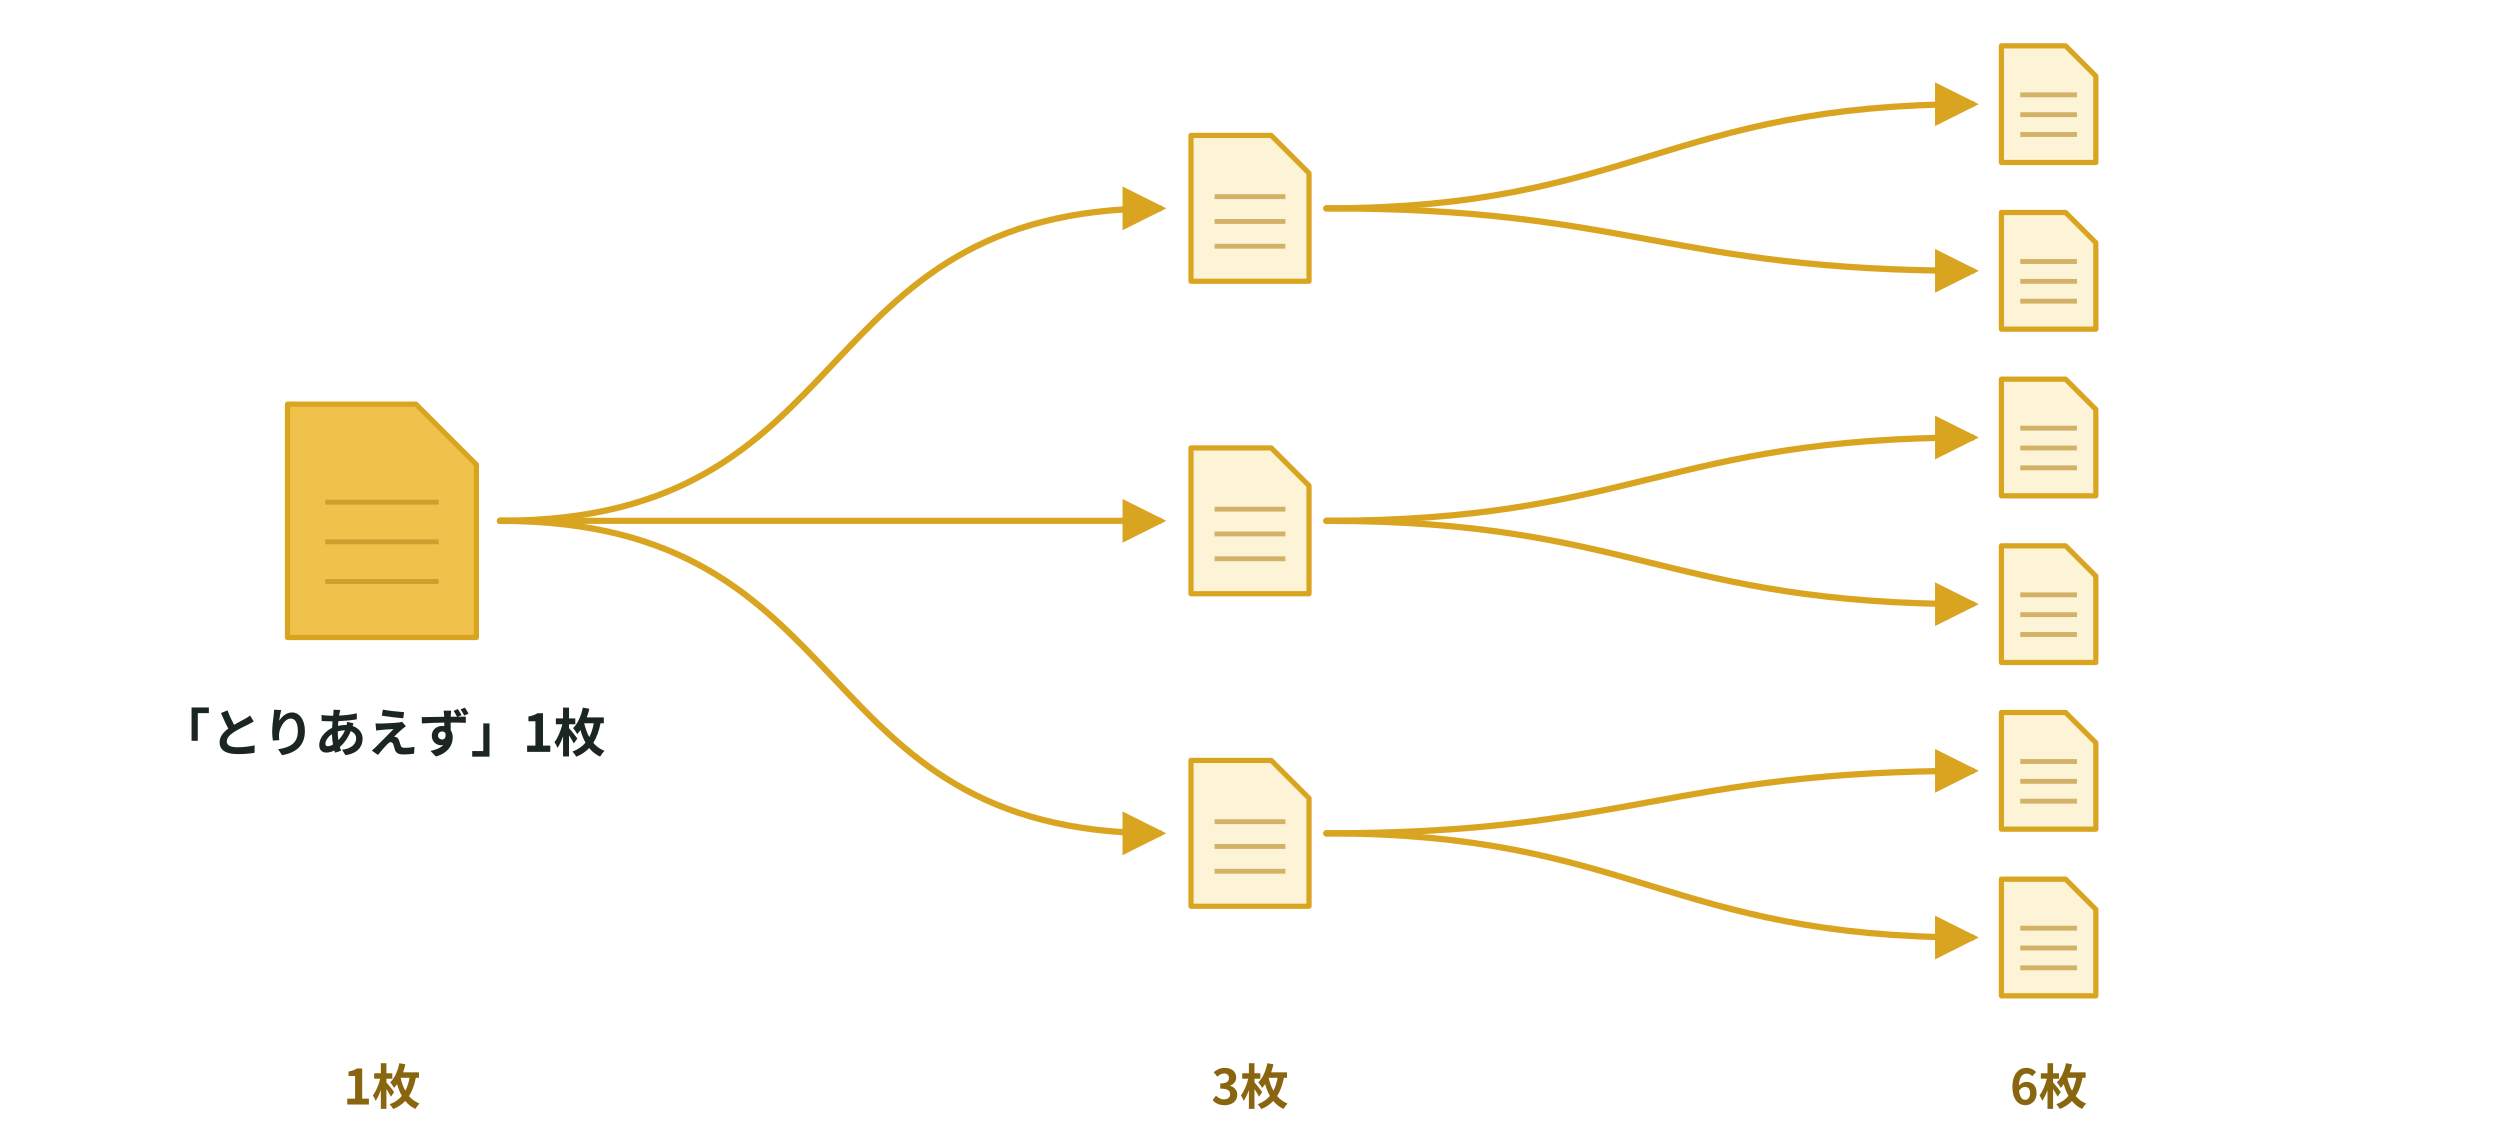
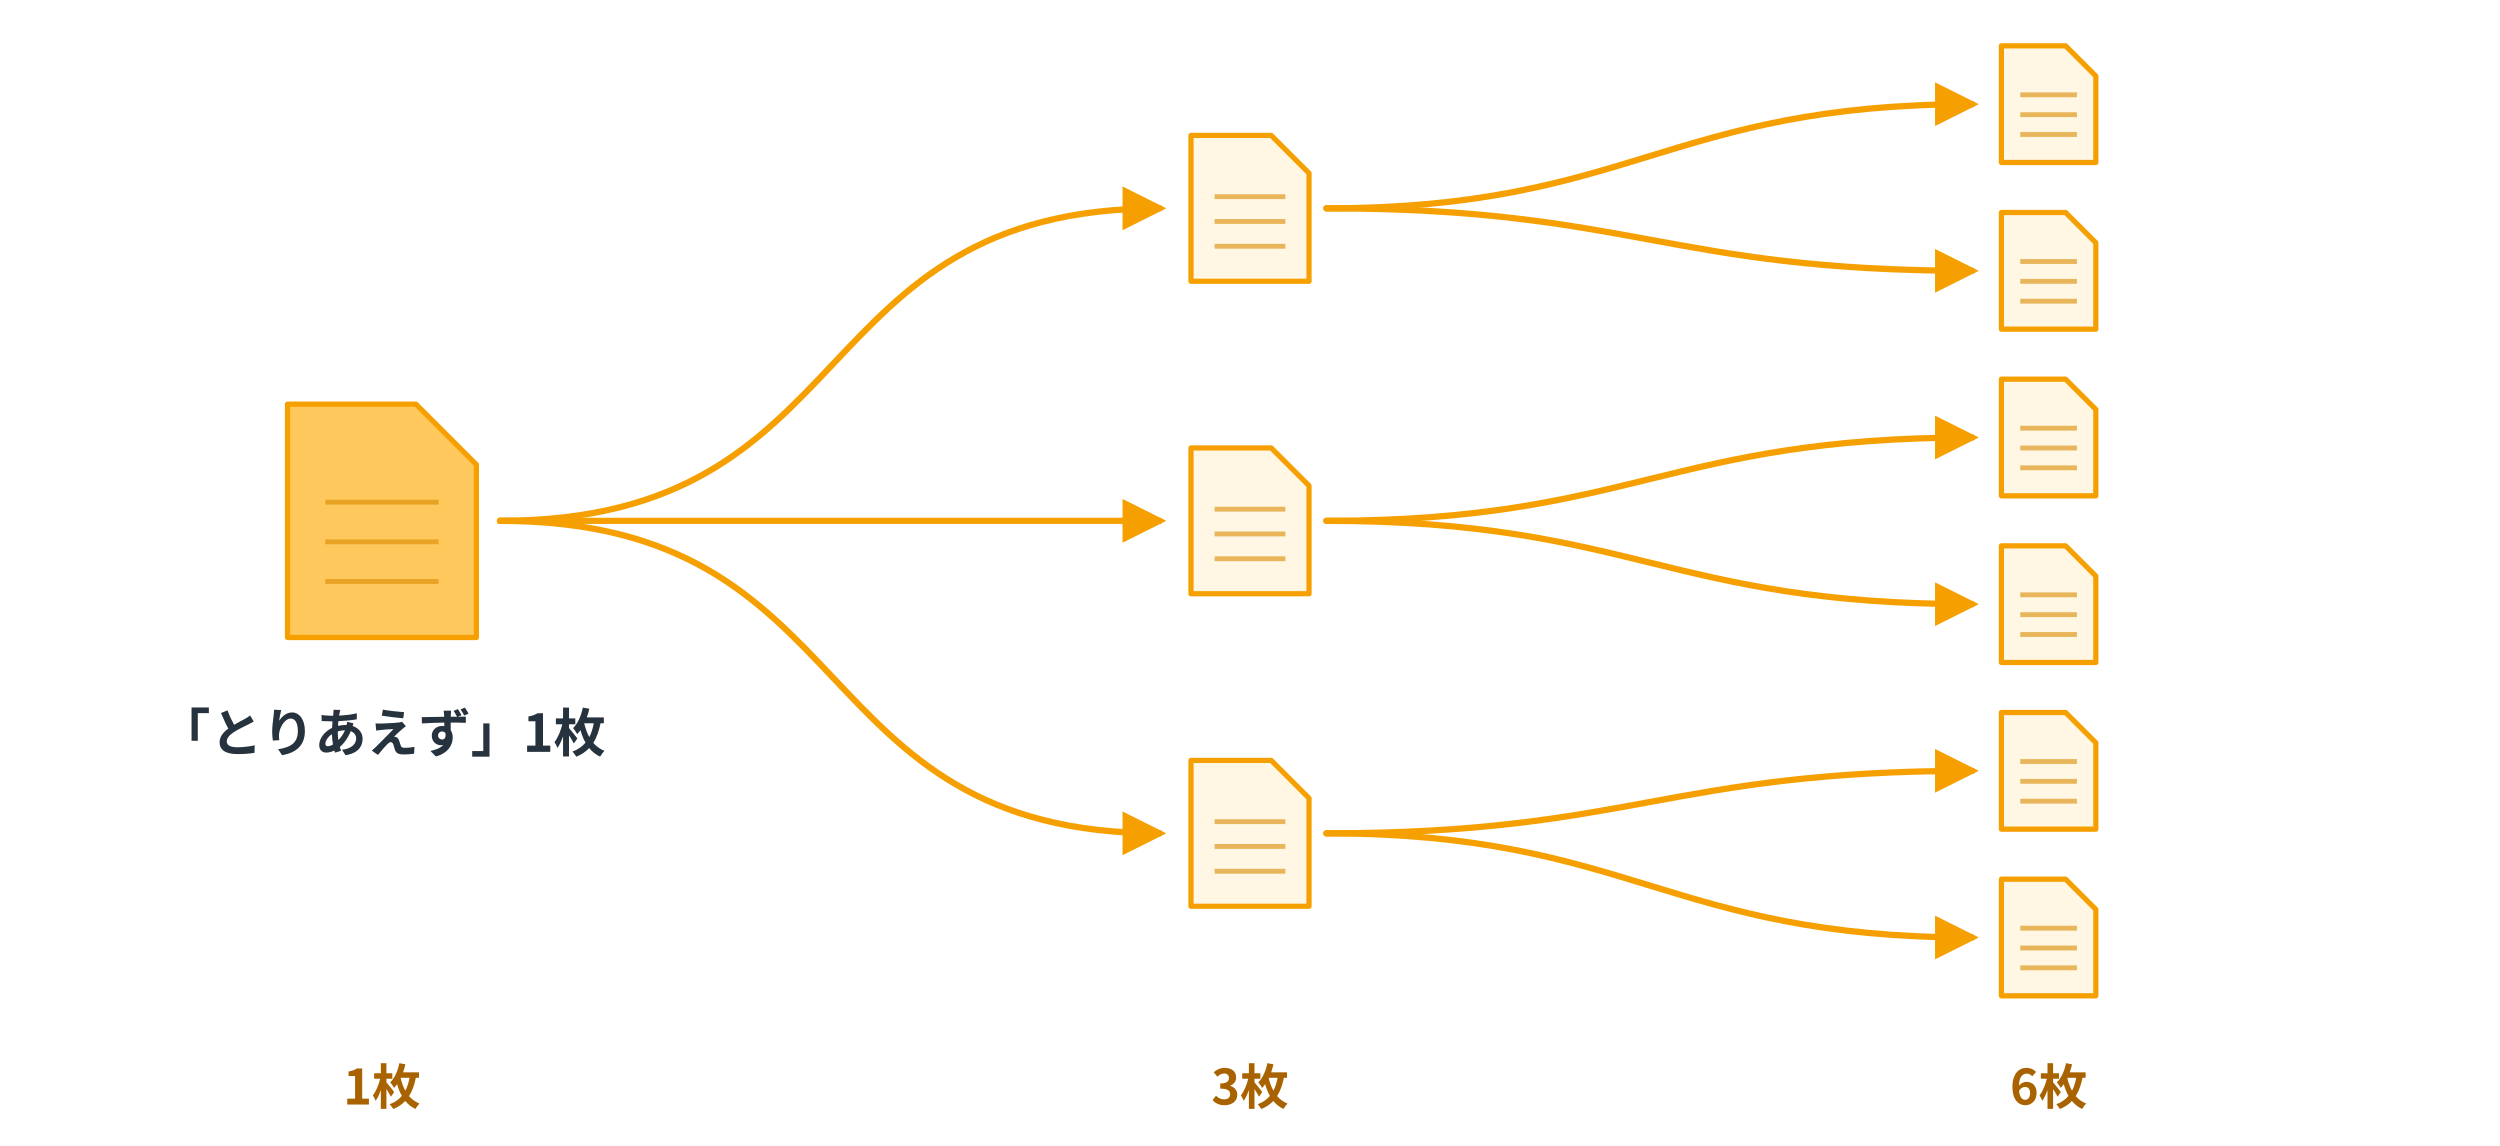
<svg xmlns="http://www.w3.org/2000/svg" width="720" height="330" viewBox="0 0 720 330" font-family="'Noto Sans CJK JP','Noto Sans JP','Hiragino Sans','Hiragino Kaku Gothic ProN','Yu Gothic',sans-serif">
  <defs>
-     <marker id="m1c2621" viewBox="0 0 10 10" refX="8.5" refY="5" markerWidth="7" markerHeight="7" orient="auto-start-reverse">
-       <path d="M0,0 L10,5 L0,10 z" fill="#1c2621" />
+     <marker id="m26323d" viewBox="0 0 10 10" refX="8.5" refY="5" markerWidth="7" markerHeight="7" orient="auto-start-reverse">
+       <path d="M0,0 L10,5 L0,10 z" fill="#26323d" />
    </marker>
-     <marker id="m8a9a92" viewBox="0 0 10 10" refX="8.5" refY="5" markerWidth="7" markerHeight="7" orient="auto-start-reverse">
-       <path d="M0,0 L10,5 L0,10 z" fill="#8a9a92" />
+     <marker id="ma3b3bf" viewBox="0 0 10 10" refX="8.5" refY="5" markerWidth="7" markerHeight="7" orient="auto-start-reverse">
+       <path d="M0,0 L10,5 L0,10 z" fill="#a3b3bf" />
    </marker>
-     <marker id="m2e7a55" viewBox="0 0 10 10" refX="8.5" refY="5" markerWidth="7" markerHeight="7" orient="auto-start-reverse">
-       <path d="M0,0 L10,5 L0,10 z" fill="#2e7a55" />
+     <marker id="m3ea8ff" viewBox="0 0 10 10" refX="8.5" refY="5" markerWidth="7" markerHeight="7" orient="auto-start-reverse">
+       <path d="M0,0 L10,5 L0,10 z" fill="#3ea8ff" />
    </marker>
-     <marker id="mc94a41" viewBox="0 0 10 10" refX="8.5" refY="5" markerWidth="7" markerHeight="7" orient="auto-start-reverse">
-       <path d="M0,0 L10,5 L0,10 z" fill="#c94a41" />
+     <marker id="mf0506e" viewBox="0 0 10 10" refX="8.5" refY="5" markerWidth="7" markerHeight="7" orient="auto-start-reverse">
+       <path d="M0,0 L10,5 L0,10 z" fill="#f0506e" />
    </marker>
-     <marker id="m5d6b64" viewBox="0 0 10 10" refX="8.5" refY="5" markerWidth="7" markerHeight="7" orient="auto-start-reverse">
-       <path d="M0,0 L10,5 L0,10 z" fill="#5d6b64" />
+     <marker id="m65717b" viewBox="0 0 10 10" refX="8.5" refY="5" markerWidth="7" markerHeight="7" orient="auto-start-reverse">
+       <path d="M0,0 L10,5 L0,10 z" fill="#65717b" />
    </marker>
-     <marker id="mb7861a" viewBox="0 0 10 10" refX="8.5" refY="5" markerWidth="7" markerHeight="7" orient="auto-start-reverse">
-       <path d="M0,0 L10,5 L0,10 z" fill="#b7861a" />
+     <marker id="md98a00" viewBox="0 0 10 10" refX="8.5" refY="5" markerWidth="7" markerHeight="7" orient="auto-start-reverse">
+       <path d="M0,0 L10,5 L0,10 z" fill="#d98a00" />
    </marker>
-     <marker id="md9a521" viewBox="0 0 10 10" refX="8.5" refY="5" markerWidth="7" markerHeight="7" orient="auto-start-reverse">
-       <path d="M0,0 L10,5 L0,10 z" fill="#d9a521" />
+     <marker id="mf5a000" viewBox="0 0 10 10" refX="8.5" refY="5" markerWidth="7" markerHeight="7" orient="auto-start-reverse">
+       <path d="M0,0 L10,5 L0,10 z" fill="#f5a000" />
    </marker>
  </defs>
  <rect width="720" height="330" fill="#ffffff" />
-   <path d="M144,150 C250,150 230,60 334,60" fill="none" stroke="#d9a521" stroke-width="1.8" marker-end="url(#md9a521)" stroke-linecap="round" stroke-linejoin="round" />
-   <path d="M144,150 C250,150 230,150 334,150" fill="none" stroke="#d9a521" stroke-width="1.8" marker-end="url(#md9a521)" stroke-linecap="round" stroke-linejoin="round" />
-   <path d="M144,150 C250,150 230,240 334,240" fill="none" stroke="#d9a521" stroke-width="1.8" marker-end="url(#md9a521)" stroke-linecap="round" stroke-linejoin="round" />
-   <path d="M382,60 C470,60 480,30 568,30" fill="none" stroke="#d9a521" stroke-width="1.8" marker-end="url(#md9a521)" stroke-linecap="round" stroke-linejoin="round" />
-   <path d="M382,60 C470,60 480,78 568,78" fill="none" stroke="#d9a521" stroke-width="1.8" marker-end="url(#md9a521)" stroke-linecap="round" stroke-linejoin="round" />
-   <path d="M382,150 C470,150 480,126 568,126" fill="none" stroke="#d9a521" stroke-width="1.8" marker-end="url(#md9a521)" stroke-linecap="round" stroke-linejoin="round" />
-   <path d="M382,150 C470,150 480,174 568,174" fill="none" stroke="#d9a521" stroke-width="1.8" marker-end="url(#md9a521)" stroke-linecap="round" stroke-linejoin="round" />
-   <path d="M382,240 C470,240 480,222 568,222" fill="none" stroke="#d9a521" stroke-width="1.8" marker-end="url(#md9a521)" stroke-linecap="round" stroke-linejoin="round" />
-   <path d="M382,240 C470,240 480,270 568,270" fill="none" stroke="#d9a521" stroke-width="1.8" marker-end="url(#md9a521)" stroke-linecap="round" stroke-linejoin="round" />
-   <path d="M82.8,116.4 h36.992 l17.408,17.408 v49.792 h-54.4 z" fill="#f0c24b" stroke="#d9a521" stroke-width="1.5" stroke-linejoin="round" />
-   <line x1="93.68" x2="126.32" y1="144.624" y2="144.624" stroke="#b7861a" stroke-width="1.4" opacity="0.6" />
-   <line x1="93.68" x2="126.32" y1="156.048" y2="156.048" stroke="#b7861a" stroke-width="1.4" opacity="0.6" />
-   <line x1="93.68" x2="126.32" y1="167.472" y2="167.472" stroke="#b7861a" stroke-width="1.4" opacity="0.6" />
-   <path d="M343.0,39.0 h23.12 l10.88,10.88 v31.12 h-34.0 z" fill="#fdf3d6" stroke="#d9a521" stroke-width="1.5" stroke-linejoin="round" />
-   <line x1="349.8" x2="370.2" y1="56.64" y2="56.64" stroke="#b7861a" stroke-width="1.4" opacity="0.6" />
-   <line x1="349.8" x2="370.2" y1="63.78" y2="63.78" stroke="#b7861a" stroke-width="1.4" opacity="0.6" />
-   <line x1="349.8" x2="370.2" y1="70.92" y2="70.92" stroke="#b7861a" stroke-width="1.4" opacity="0.6" />
-   <path d="M343.0,129.0 h23.12 l10.88,10.88 v31.12 h-34.0 z" fill="#fdf3d6" stroke="#d9a521" stroke-width="1.5" stroke-linejoin="round" />
-   <line x1="349.8" x2="370.2" y1="146.64" y2="146.64" stroke="#b7861a" stroke-width="1.4" opacity="0.6" />
-   <line x1="349.8" x2="370.2" y1="153.78" y2="153.78" stroke="#b7861a" stroke-width="1.4" opacity="0.6" />
-   <line x1="349.8" x2="370.2" y1="160.92" y2="160.92" stroke="#b7861a" stroke-width="1.4" opacity="0.6" />
-   <path d="M343.0,219.0 h23.12 l10.88,10.88 v31.12 h-34.0 z" fill="#fdf3d6" stroke="#d9a521" stroke-width="1.5" stroke-linejoin="round" />
-   <line x1="349.8" x2="370.2" y1="236.64" y2="236.64" stroke="#b7861a" stroke-width="1.4" opacity="0.6" />
-   <line x1="349.8" x2="370.2" y1="243.78" y2="243.78" stroke="#b7861a" stroke-width="1.4" opacity="0.6" />
-   <line x1="349.8" x2="370.2" y1="250.92" y2="250.92" stroke="#b7861a" stroke-width="1.4" opacity="0.6" />
-   <path d="M576.4,13.2 h18.496 l8.704,8.704 v24.896 h-27.2 z" fill="#fdf3d6" stroke="#d9a521" stroke-width="1.5" stroke-linejoin="round" />
-   <line x1="581.84" x2="598.16" y1="27.312" y2="27.312" stroke="#b7861a" stroke-width="1.4" opacity="0.6" />
-   <line x1="581.84" x2="598.16" y1="33.024" y2="33.024" stroke="#b7861a" stroke-width="1.4" opacity="0.6" />
-   <line x1="581.84" x2="598.16" y1="38.736" y2="38.736" stroke="#b7861a" stroke-width="1.4" opacity="0.6" />
-   <path d="M576.4,61.2 h18.496 l8.704,8.704 v24.896 h-27.2 z" fill="#fdf3d6" stroke="#d9a521" stroke-width="1.5" stroke-linejoin="round" />
-   <line x1="581.84" x2="598.16" y1="75.312" y2="75.312" stroke="#b7861a" stroke-width="1.4" opacity="0.6" />
-   <line x1="581.84" x2="598.16" y1="81.024" y2="81.024" stroke="#b7861a" stroke-width="1.4" opacity="0.6" />
-   <line x1="581.84" x2="598.16" y1="86.736" y2="86.736" stroke="#b7861a" stroke-width="1.4" opacity="0.6" />
-   <path d="M576.4,109.2 h18.496 l8.704,8.704 v24.896 h-27.2 z" fill="#fdf3d6" stroke="#d9a521" stroke-width="1.5" stroke-linejoin="round" />
-   <line x1="581.84" x2="598.16" y1="123.312" y2="123.312" stroke="#b7861a" stroke-width="1.4" opacity="0.6" />
-   <line x1="581.84" x2="598.16" y1="129.024" y2="129.024" stroke="#b7861a" stroke-width="1.4" opacity="0.6" />
-   <line x1="581.84" x2="598.16" y1="134.736" y2="134.736" stroke="#b7861a" stroke-width="1.4" opacity="0.6" />
-   <path d="M576.4,157.2 h18.496 l8.704,8.704 v24.896 h-27.2 z" fill="#fdf3d6" stroke="#d9a521" stroke-width="1.5" stroke-linejoin="round" />
-   <line x1="581.84" x2="598.16" y1="171.312" y2="171.312" stroke="#b7861a" stroke-width="1.4" opacity="0.6" />
-   <line x1="581.84" x2="598.16" y1="177.024" y2="177.024" stroke="#b7861a" stroke-width="1.4" opacity="0.6" />
-   <line x1="581.84" x2="598.16" y1="182.736" y2="182.736" stroke="#b7861a" stroke-width="1.4" opacity="0.6" />
-   <path d="M576.4,205.2 h18.496 l8.704,8.704 v24.896 h-27.2 z" fill="#fdf3d6" stroke="#d9a521" stroke-width="1.5" stroke-linejoin="round" />
-   <line x1="581.84" x2="598.16" y1="219.312" y2="219.312" stroke="#b7861a" stroke-width="1.4" opacity="0.6" />
-   <line x1="581.84" x2="598.16" y1="225.024" y2="225.024" stroke="#b7861a" stroke-width="1.4" opacity="0.6" />
-   <line x1="581.84" x2="598.16" y1="230.736" y2="230.736" stroke="#b7861a" stroke-width="1.4" opacity="0.6" />
-   <path d="M576.4,253.2 h18.496 l8.704,8.704 v24.896 h-27.2 z" fill="#fdf3d6" stroke="#d9a521" stroke-width="1.5" stroke-linejoin="round" />
-   <line x1="581.84" x2="598.16" y1="267.312" y2="267.312" stroke="#b7861a" stroke-width="1.4" opacity="0.6" />
-   <line x1="581.84" x2="598.16" y1="273.024" y2="273.024" stroke="#b7861a" stroke-width="1.4" opacity="0.6" />
-   <line x1="581.84" x2="598.16" y1="278.736" y2="278.736" stroke="#b7861a" stroke-width="1.4" opacity="0.6" />
-   <text x="110" y="210" font-size="15" font-weight="700" fill="#1c2621" text-anchor="middle" dominant-baseline="central">「とりあえず」1枚</text>
-   <text x="110" y="312" font-size="14" font-weight="700" fill="#8a6510" text-anchor="middle" dominant-baseline="central">1枚</text>
-   <text x="360" y="312" font-size="14" font-weight="700" fill="#8a6510" text-anchor="middle" dominant-baseline="central">3枚</text>
-   <text x="590" y="312" font-size="14" font-weight="700" fill="#8a6510" text-anchor="middle" dominant-baseline="central">6枚</text>
+   <path d="M144,150 C250,150 230,60 334,60" fill="none" stroke="#f5a000" stroke-width="1.8" marker-end="url(#mf5a000)" stroke-linecap="round" stroke-linejoin="round" />
+   <path d="M144,150 C250,150 230,150 334,150" fill="none" stroke="#f5a000" stroke-width="1.8" marker-end="url(#mf5a000)" stroke-linecap="round" stroke-linejoin="round" />
+   <path d="M144,150 C250,150 230,240 334,240" fill="none" stroke="#f5a000" stroke-width="1.8" marker-end="url(#mf5a000)" stroke-linecap="round" stroke-linejoin="round" />
+   <path d="M382,60 C470,60 480,30 568,30" fill="none" stroke="#f5a000" stroke-width="1.8" marker-end="url(#mf5a000)" stroke-linecap="round" stroke-linejoin="round" />
+   <path d="M382,60 C470,60 480,78 568,78" fill="none" stroke="#f5a000" stroke-width="1.8" marker-end="url(#mf5a000)" stroke-linecap="round" stroke-linejoin="round" />
+   <path d="M382,150 C470,150 480,126 568,126" fill="none" stroke="#f5a000" stroke-width="1.8" marker-end="url(#mf5a000)" stroke-linecap="round" stroke-linejoin="round" />
+   <path d="M382,150 C470,150 480,174 568,174" fill="none" stroke="#f5a000" stroke-width="1.8" marker-end="url(#mf5a000)" stroke-linecap="round" stroke-linejoin="round" />
+   <path d="M382,240 C470,240 480,222 568,222" fill="none" stroke="#f5a000" stroke-width="1.8" marker-end="url(#mf5a000)" stroke-linecap="round" stroke-linejoin="round" />
+   <path d="M382,240 C470,240 480,270 568,270" fill="none" stroke="#f5a000" stroke-width="1.8" marker-end="url(#mf5a000)" stroke-linecap="round" stroke-linejoin="round" />
+   <path d="M82.8,116.4 h36.992 l17.408,17.408 v49.792 h-54.4 z" fill="#ffc85c" stroke="#f5a000" stroke-width="1.5" stroke-linejoin="round" />
+   <line x1="93.68" x2="126.32" y1="144.624" y2="144.624" stroke="#d98a00" stroke-width="1.4" opacity="0.6" />
+   <line x1="93.68" x2="126.32" y1="156.048" y2="156.048" stroke="#d98a00" stroke-width="1.4" opacity="0.6" />
+   <line x1="93.68" x2="126.32" y1="167.472" y2="167.472" stroke="#d98a00" stroke-width="1.4" opacity="0.6" />
+   <path d="M343.0,39.0 h23.12 l10.88,10.88 v31.12 h-34.0 z" fill="#fff6e4" stroke="#f5a000" stroke-width="1.5" stroke-linejoin="round" />
+   <line x1="349.8" x2="370.2" y1="56.64" y2="56.64" stroke="#d98a00" stroke-width="1.4" opacity="0.6" />
+   <line x1="349.8" x2="370.2" y1="63.78" y2="63.78" stroke="#d98a00" stroke-width="1.4" opacity="0.6" />
+   <line x1="349.8" x2="370.2" y1="70.92" y2="70.92" stroke="#d98a00" stroke-width="1.4" opacity="0.6" />
+   <path d="M343.0,129.0 h23.12 l10.88,10.88 v31.12 h-34.0 z" fill="#fff6e4" stroke="#f5a000" stroke-width="1.5" stroke-linejoin="round" />
+   <line x1="349.8" x2="370.2" y1="146.64" y2="146.64" stroke="#d98a00" stroke-width="1.4" opacity="0.6" />
+   <line x1="349.8" x2="370.2" y1="153.78" y2="153.78" stroke="#d98a00" stroke-width="1.4" opacity="0.6" />
+   <line x1="349.8" x2="370.2" y1="160.92" y2="160.92" stroke="#d98a00" stroke-width="1.4" opacity="0.6" />
+   <path d="M343.0,219.0 h23.12 l10.88,10.88 v31.12 h-34.0 z" fill="#fff6e4" stroke="#f5a000" stroke-width="1.5" stroke-linejoin="round" />
+   <line x1="349.8" x2="370.2" y1="236.64" y2="236.64" stroke="#d98a00" stroke-width="1.4" opacity="0.6" />
+   <line x1="349.8" x2="370.2" y1="243.78" y2="243.78" stroke="#d98a00" stroke-width="1.4" opacity="0.6" />
+   <line x1="349.8" x2="370.2" y1="250.92" y2="250.92" stroke="#d98a00" stroke-width="1.4" opacity="0.6" />
+   <path d="M576.4,13.2 h18.496 l8.704,8.704 v24.896 h-27.2 z" fill="#fff6e4" stroke="#f5a000" stroke-width="1.5" stroke-linejoin="round" />
+   <line x1="581.84" x2="598.16" y1="27.312" y2="27.312" stroke="#d98a00" stroke-width="1.4" opacity="0.6" />
+   <line x1="581.84" x2="598.16" y1="33.024" y2="33.024" stroke="#d98a00" stroke-width="1.4" opacity="0.6" />
+   <line x1="581.84" x2="598.16" y1="38.736" y2="38.736" stroke="#d98a00" stroke-width="1.4" opacity="0.6" />
+   <path d="M576.4,61.2 h18.496 l8.704,8.704 v24.896 h-27.2 z" fill="#fff6e4" stroke="#f5a000" stroke-width="1.5" stroke-linejoin="round" />
+   <line x1="581.84" x2="598.16" y1="75.312" y2="75.312" stroke="#d98a00" stroke-width="1.4" opacity="0.6" />
+   <line x1="581.84" x2="598.16" y1="81.024" y2="81.024" stroke="#d98a00" stroke-width="1.4" opacity="0.6" />
+   <line x1="581.84" x2="598.16" y1="86.736" y2="86.736" stroke="#d98a00" stroke-width="1.4" opacity="0.6" />
+   <path d="M576.4,109.2 h18.496 l8.704,8.704 v24.896 h-27.2 z" fill="#fff6e4" stroke="#f5a000" stroke-width="1.5" stroke-linejoin="round" />
+   <line x1="581.84" x2="598.16" y1="123.312" y2="123.312" stroke="#d98a00" stroke-width="1.4" opacity="0.6" />
+   <line x1="581.84" x2="598.16" y1="129.024" y2="129.024" stroke="#d98a00" stroke-width="1.4" opacity="0.6" />
+   <line x1="581.84" x2="598.16" y1="134.736" y2="134.736" stroke="#d98a00" stroke-width="1.4" opacity="0.6" />
+   <path d="M576.4,157.2 h18.496 l8.704,8.704 v24.896 h-27.2 z" fill="#fff6e4" stroke="#f5a000" stroke-width="1.5" stroke-linejoin="round" />
+   <line x1="581.84" x2="598.16" y1="171.312" y2="171.312" stroke="#d98a00" stroke-width="1.4" opacity="0.6" />
+   <line x1="581.84" x2="598.16" y1="177.024" y2="177.024" stroke="#d98a00" stroke-width="1.4" opacity="0.6" />
+   <line x1="581.84" x2="598.16" y1="182.736" y2="182.736" stroke="#d98a00" stroke-width="1.4" opacity="0.6" />
+   <path d="M576.4,205.2 h18.496 l8.704,8.704 v24.896 h-27.2 z" fill="#fff6e4" stroke="#f5a000" stroke-width="1.5" stroke-linejoin="round" />
+   <line x1="581.84" x2="598.16" y1="219.312" y2="219.312" stroke="#d98a00" stroke-width="1.4" opacity="0.6" />
+   <line x1="581.84" x2="598.16" y1="225.024" y2="225.024" stroke="#d98a00" stroke-width="1.4" opacity="0.6" />
+   <line x1="581.84" x2="598.16" y1="230.736" y2="230.736" stroke="#d98a00" stroke-width="1.4" opacity="0.6" />
+   <path d="M576.4,253.2 h18.496 l8.704,8.704 v24.896 h-27.2 z" fill="#fff6e4" stroke="#f5a000" stroke-width="1.5" stroke-linejoin="round" />
+   <line x1="581.84" x2="598.16" y1="267.312" y2="267.312" stroke="#d98a00" stroke-width="1.4" opacity="0.6" />
+   <line x1="581.84" x2="598.16" y1="273.024" y2="273.024" stroke="#d98a00" stroke-width="1.4" opacity="0.6" />
+   <line x1="581.84" x2="598.16" y1="278.736" y2="278.736" stroke="#d98a00" stroke-width="1.4" opacity="0.6" />
+   <text x="110" y="210" font-size="15" font-weight="700" fill="#26323d" text-anchor="middle" dominant-baseline="central">「とりあえず」1枚</text>
+   <text x="110" y="312" font-size="14" font-weight="700" fill="#a86200" text-anchor="middle" dominant-baseline="central">1枚</text>
+   <text x="360" y="312" font-size="14" font-weight="700" fill="#a86200" text-anchor="middle" dominant-baseline="central">3枚</text>
+   <text x="590" y="312" font-size="14" font-weight="700" fill="#a86200" text-anchor="middle" dominant-baseline="central">6枚</text>
</svg>
